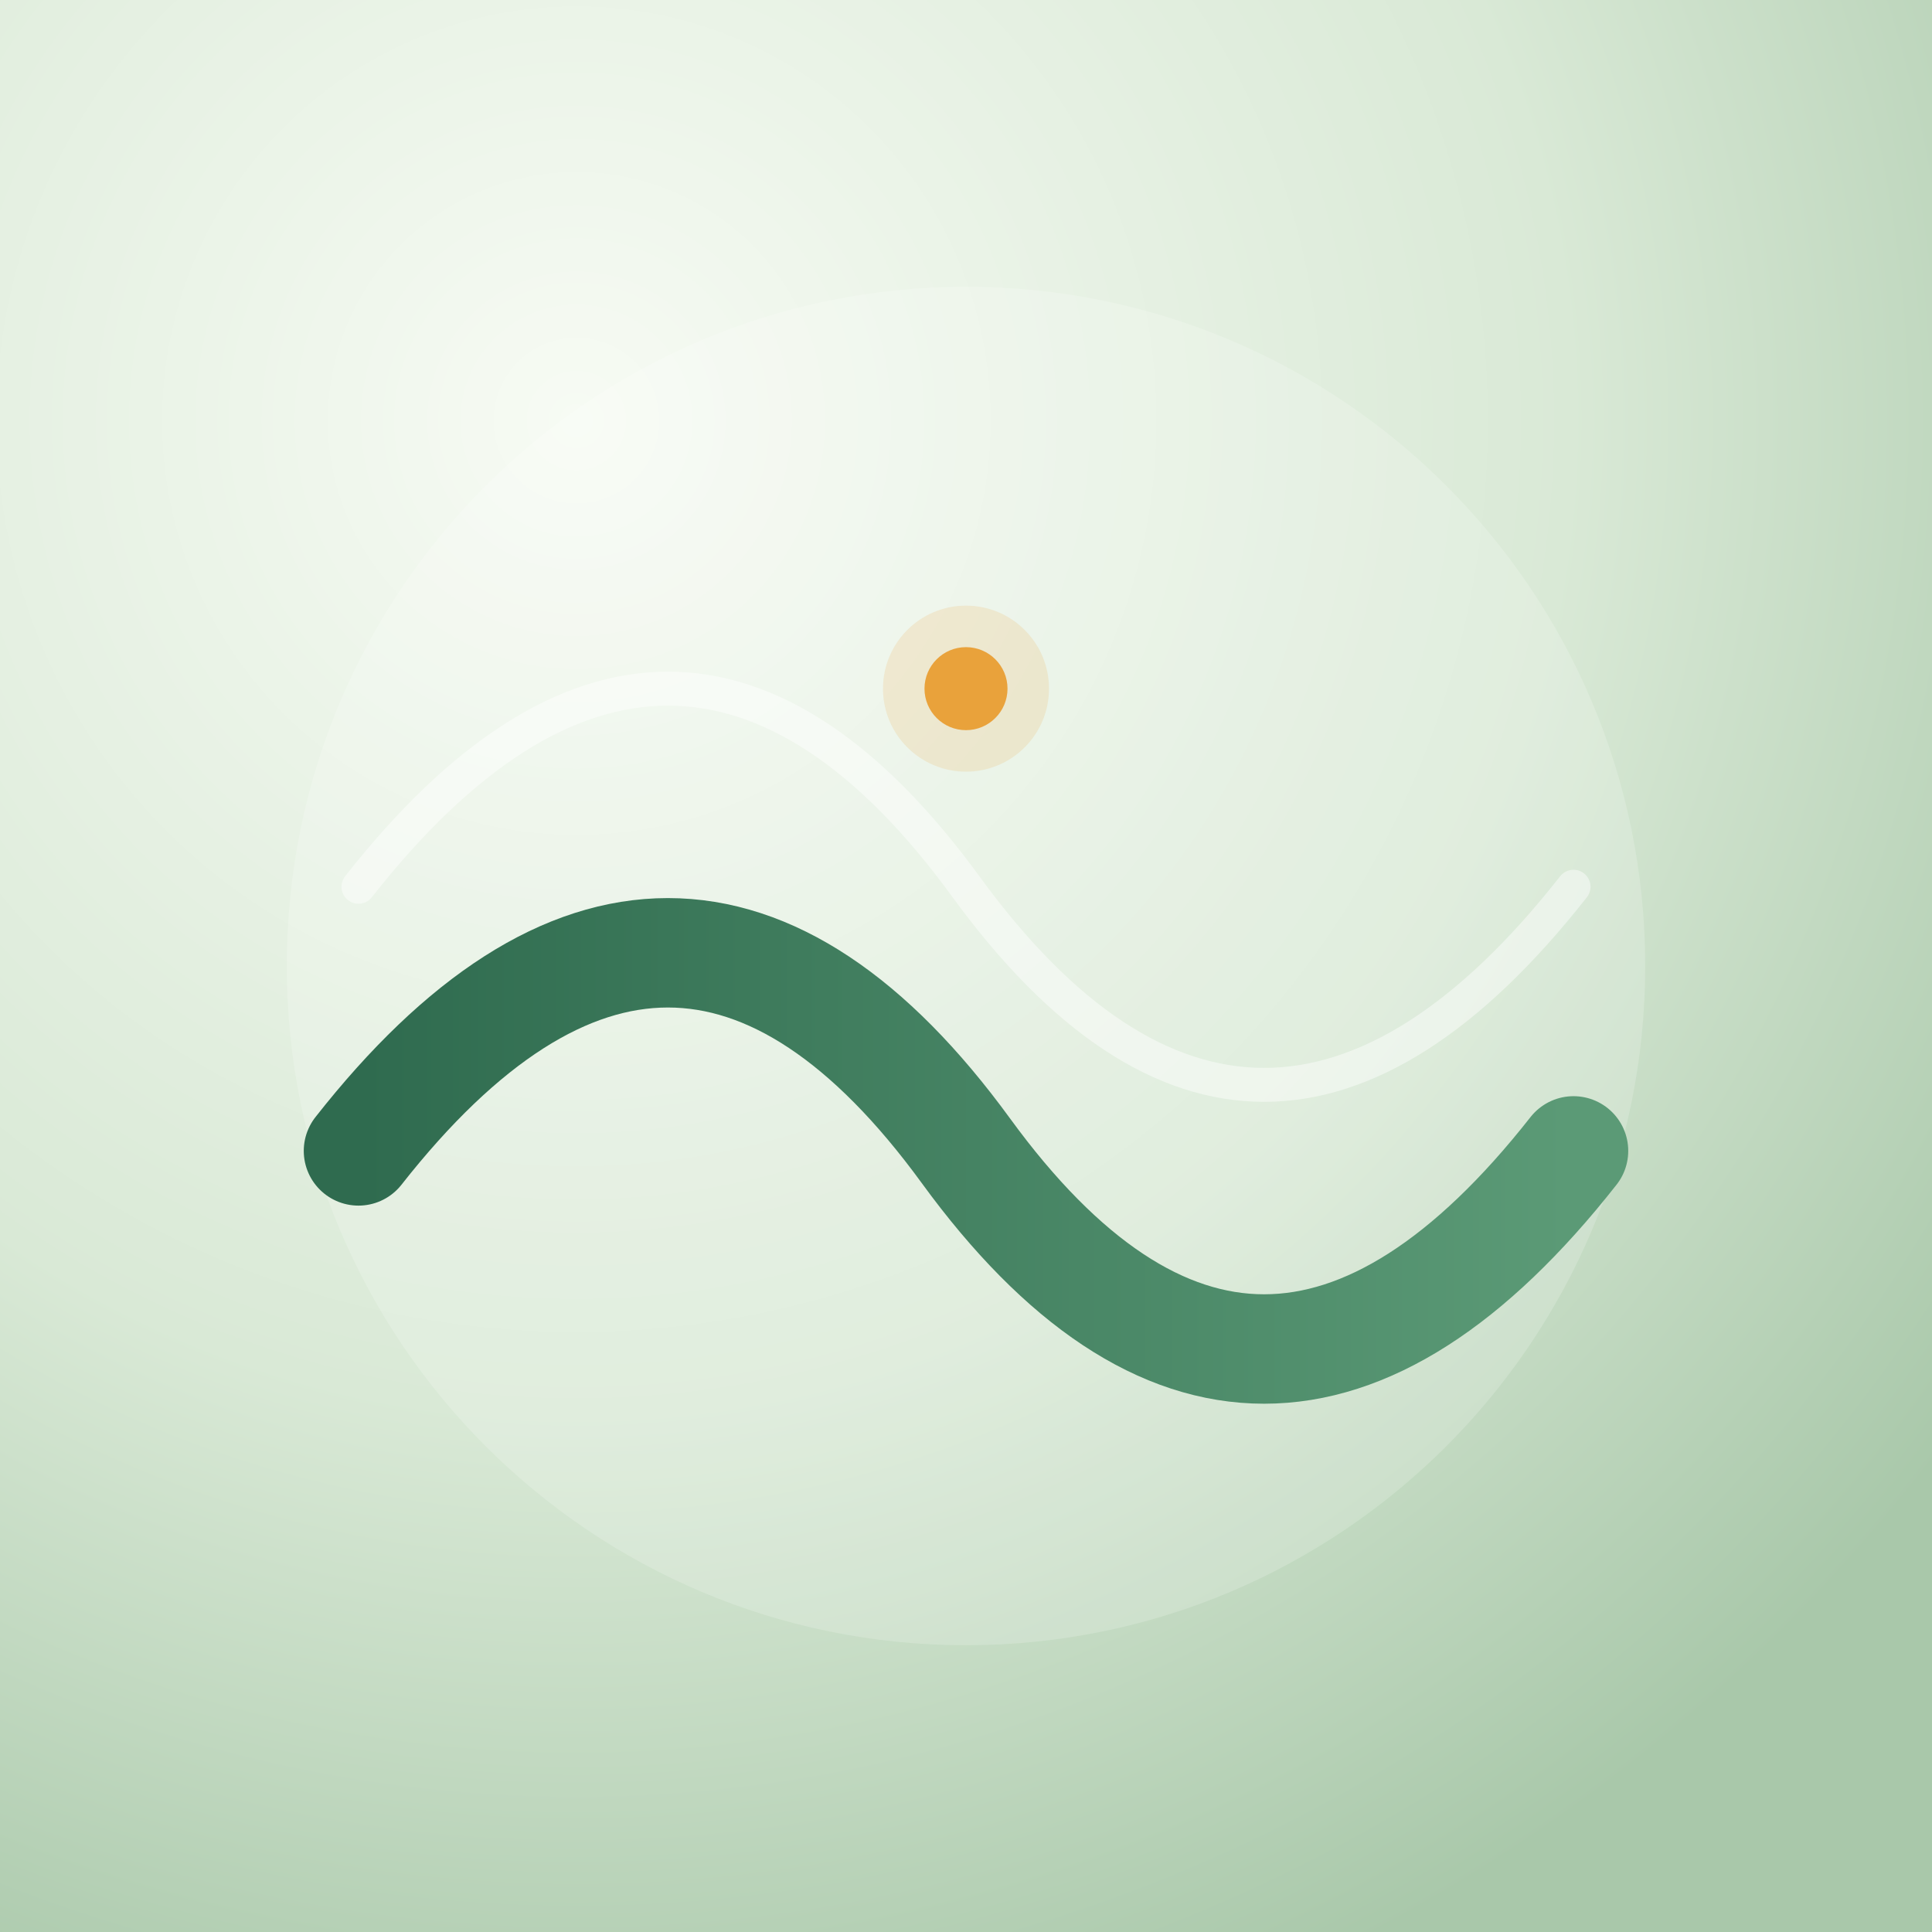
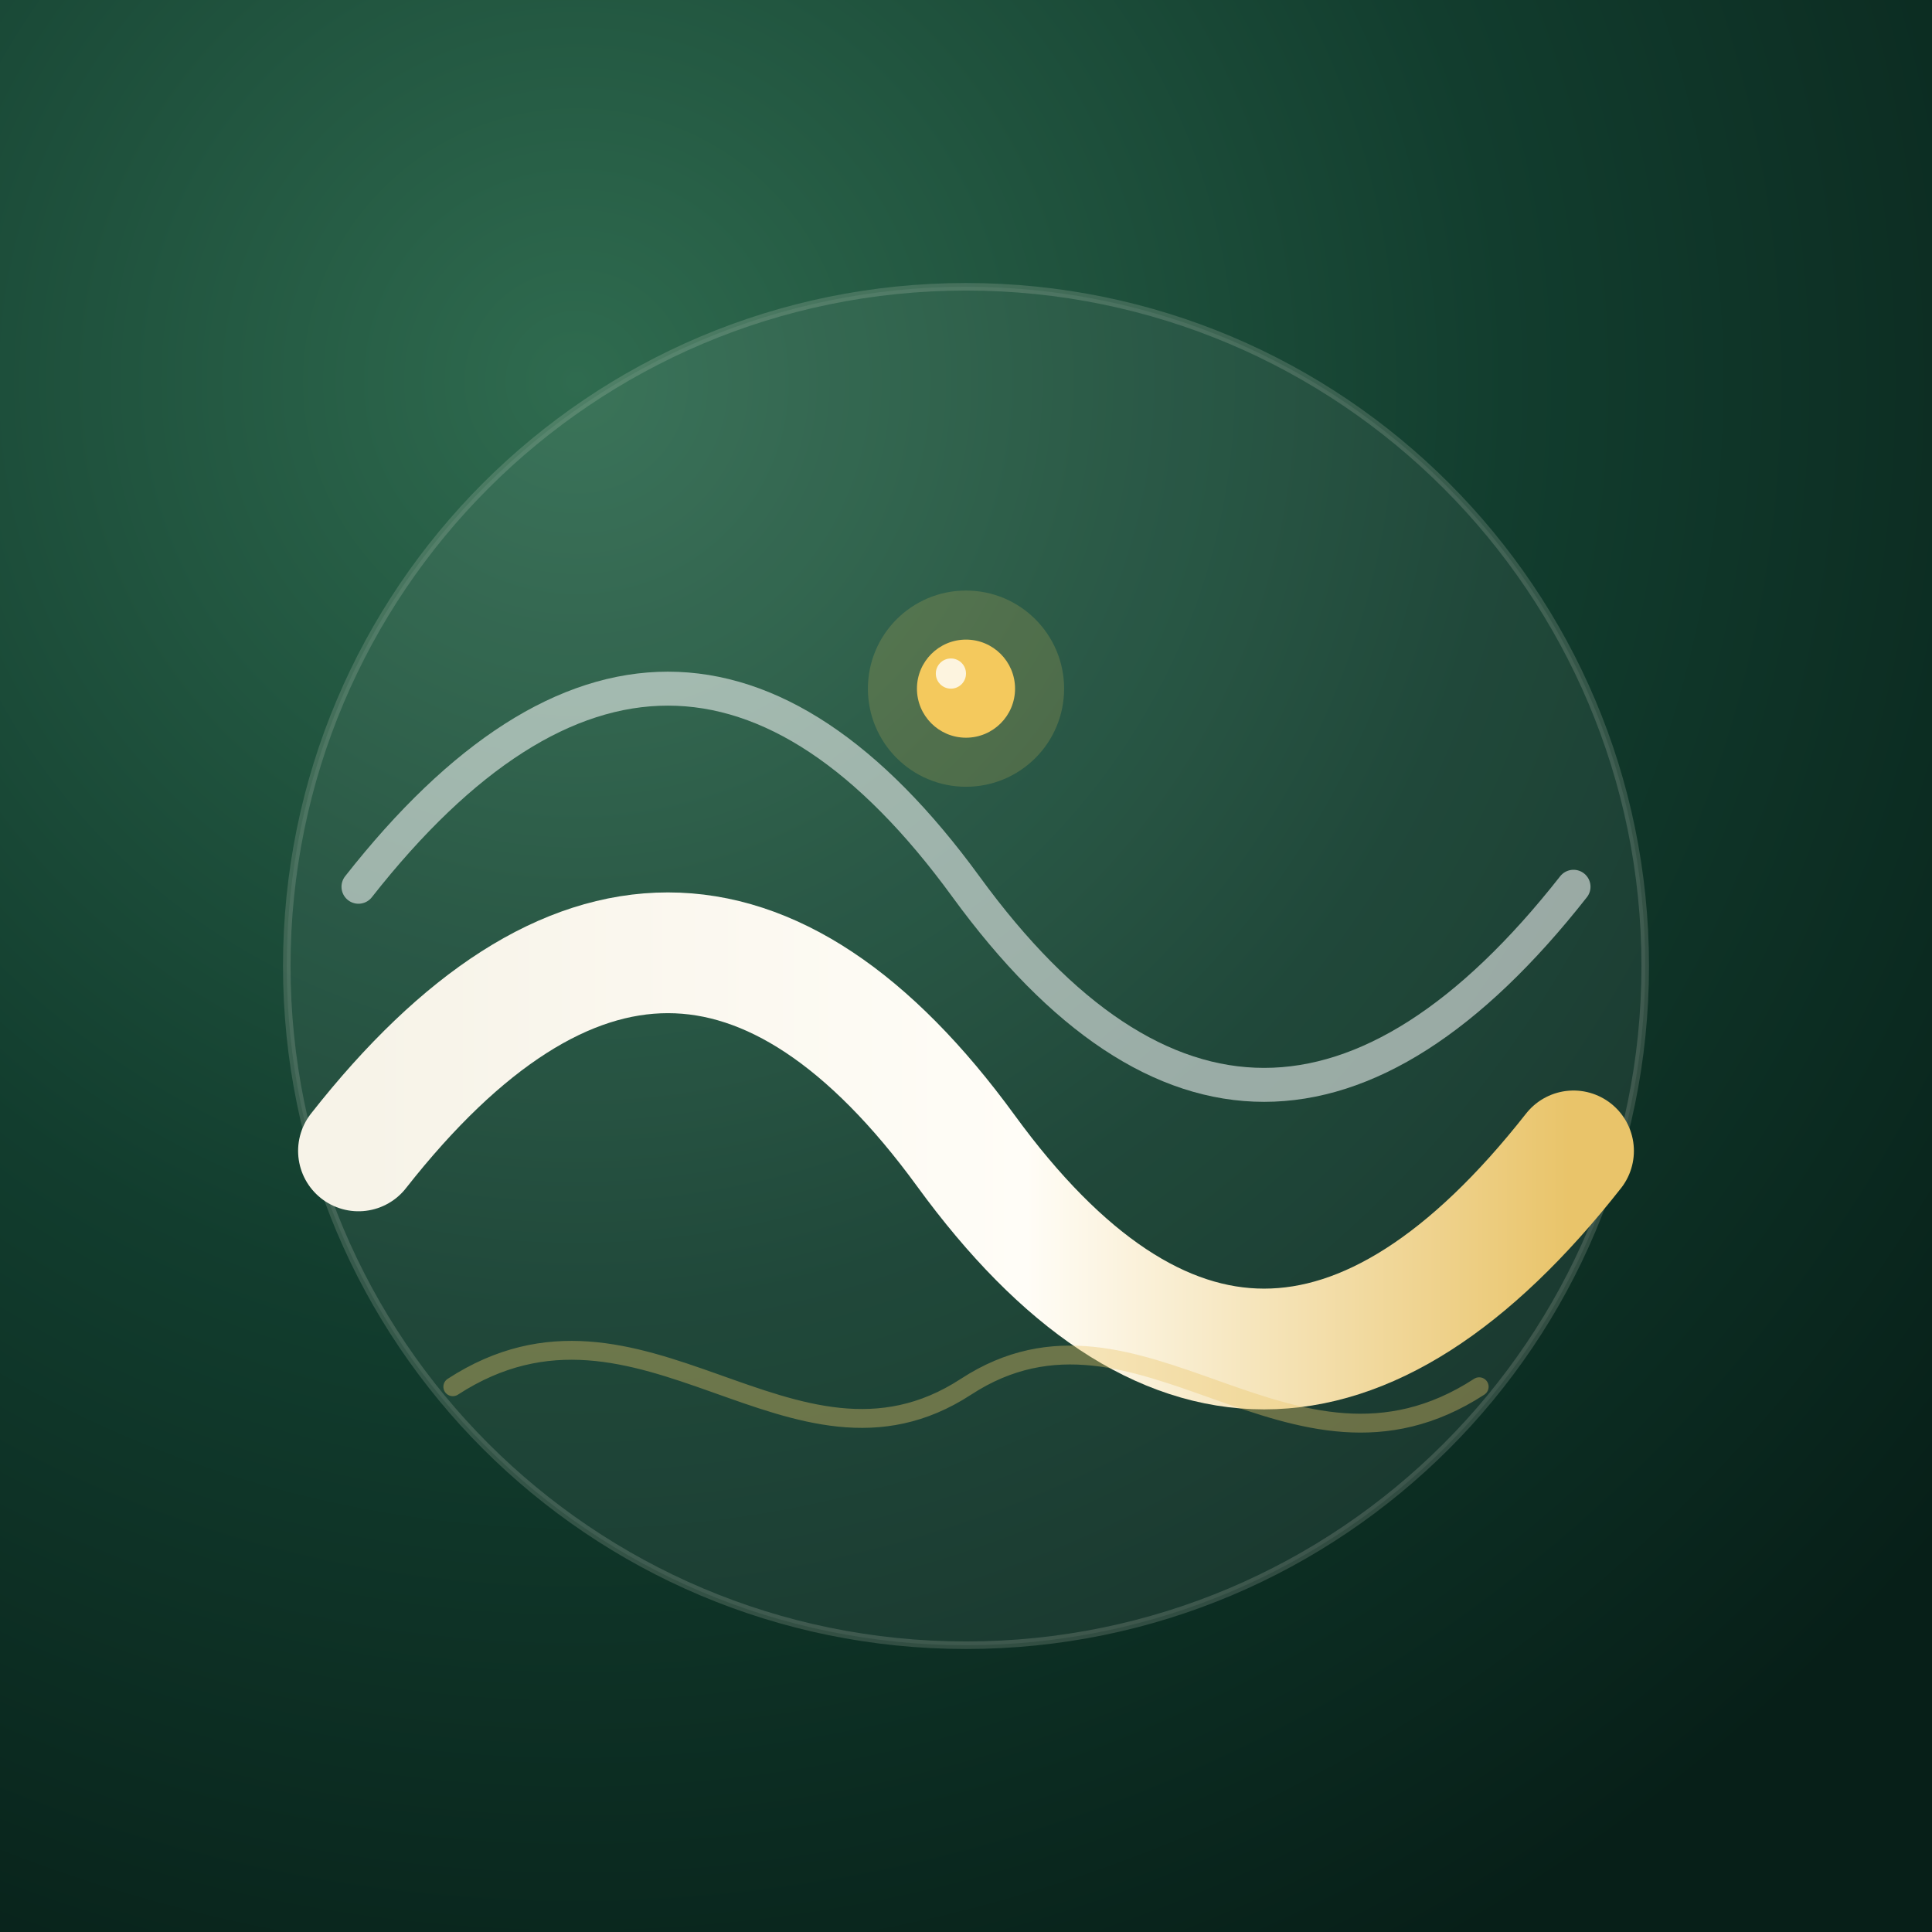
<svg xmlns="http://www.w3.org/2000/svg" width="1024" height="1024" viewBox="0 0 1024 1024">
  <defs>
-     <radialGradient id="bg" cx="30%" cy="22%" r="88%">
-       <stop offset="0%" stop-color="#F7FBF4" />
-       <stop offset="58%" stop-color="#D9E9D6" />
-       <stop offset="100%" stop-color="#A9C8AA" />
+     <radialGradient id="bg" cx="30%" cy="20%" r="92%">
+       <stop offset="0%" stop-color="#2F6B4F" />
+       <stop offset="52%" stop-color="#123D2E" />
+       <stop offset="100%" stop-color="#071F18" />
    </radialGradient>
    <linearGradient id="wave" x1="0" y1="0" x2="1" y2="0">
-       <stop offset="0%" stop-color="#2F6B4F" />
-       <stop offset="100%" stop-color="#5B9A76" />
+       <stop offset="0%" stop-color="#F7F3E8" />
+       <stop offset="55%" stop-color="#FFFDF7" />
+       <stop offset="100%" stop-color="#E9C46A" />
    </linearGradient>
  </defs>
  <rect width="1024" height="1024" fill="url(#bg)" />
-   <circle cx="512" cy="512" r="360" fill="#FFFFFF" opacity="0.18" />
-   <path d="M 190 610 C 300 470 410 470 512 610 C 614 750 724 750 834 610" fill="none" stroke="url(#wave)" stroke-width="58" stroke-linecap="round" />
-   <path d="M 190 470 C 300 330 410 330 512 470 C 614 610 724 610 834 470" fill="none" stroke="#FFFFFF" stroke-width="18" opacity="0.45" stroke-linecap="round" />
-   <circle cx="512" cy="365" r="22" fill="#E9A23B" />
-   <circle cx="512" cy="365" r="44" fill="#E9A23B" opacity="0.16" />
+   <circle cx="512" cy="512" r="360" fill="#FFFFFF" opacity="0.06" />
+   <circle cx="512" cy="512" r="360" fill="none" stroke="#F7F3E8" stroke-width="4" opacity="0.16" />
+   <path d="M 190 610 C 300 470 410 470 512 610 C 614 750 724 750 834 610" fill="none" stroke="url(#wave)" stroke-width="64" stroke-linecap="round" />
+   <path d="M 190 470 C 300 330 410 330 512 470 C 614 610 724 610 834 470" fill="none" stroke="#FFFFFF" stroke-width="18" opacity="0.55" stroke-linecap="round" />
+   <path d="M 240 735 C 340 670 420 795 512 735 C 604 675 684 800 784 735" fill="none" stroke="#E9C46A" stroke-width="10" opacity="0.38" stroke-linecap="round" />
+   <circle cx="512" cy="365" r="26" fill="#F4C95D" />
+   <circle cx="512" cy="365" r="52" fill="#F4C95D" opacity="0.18" />
+   <circle cx="504" cy="357" r="8" fill="#FFFFFF" opacity="0.8" />
</svg>
